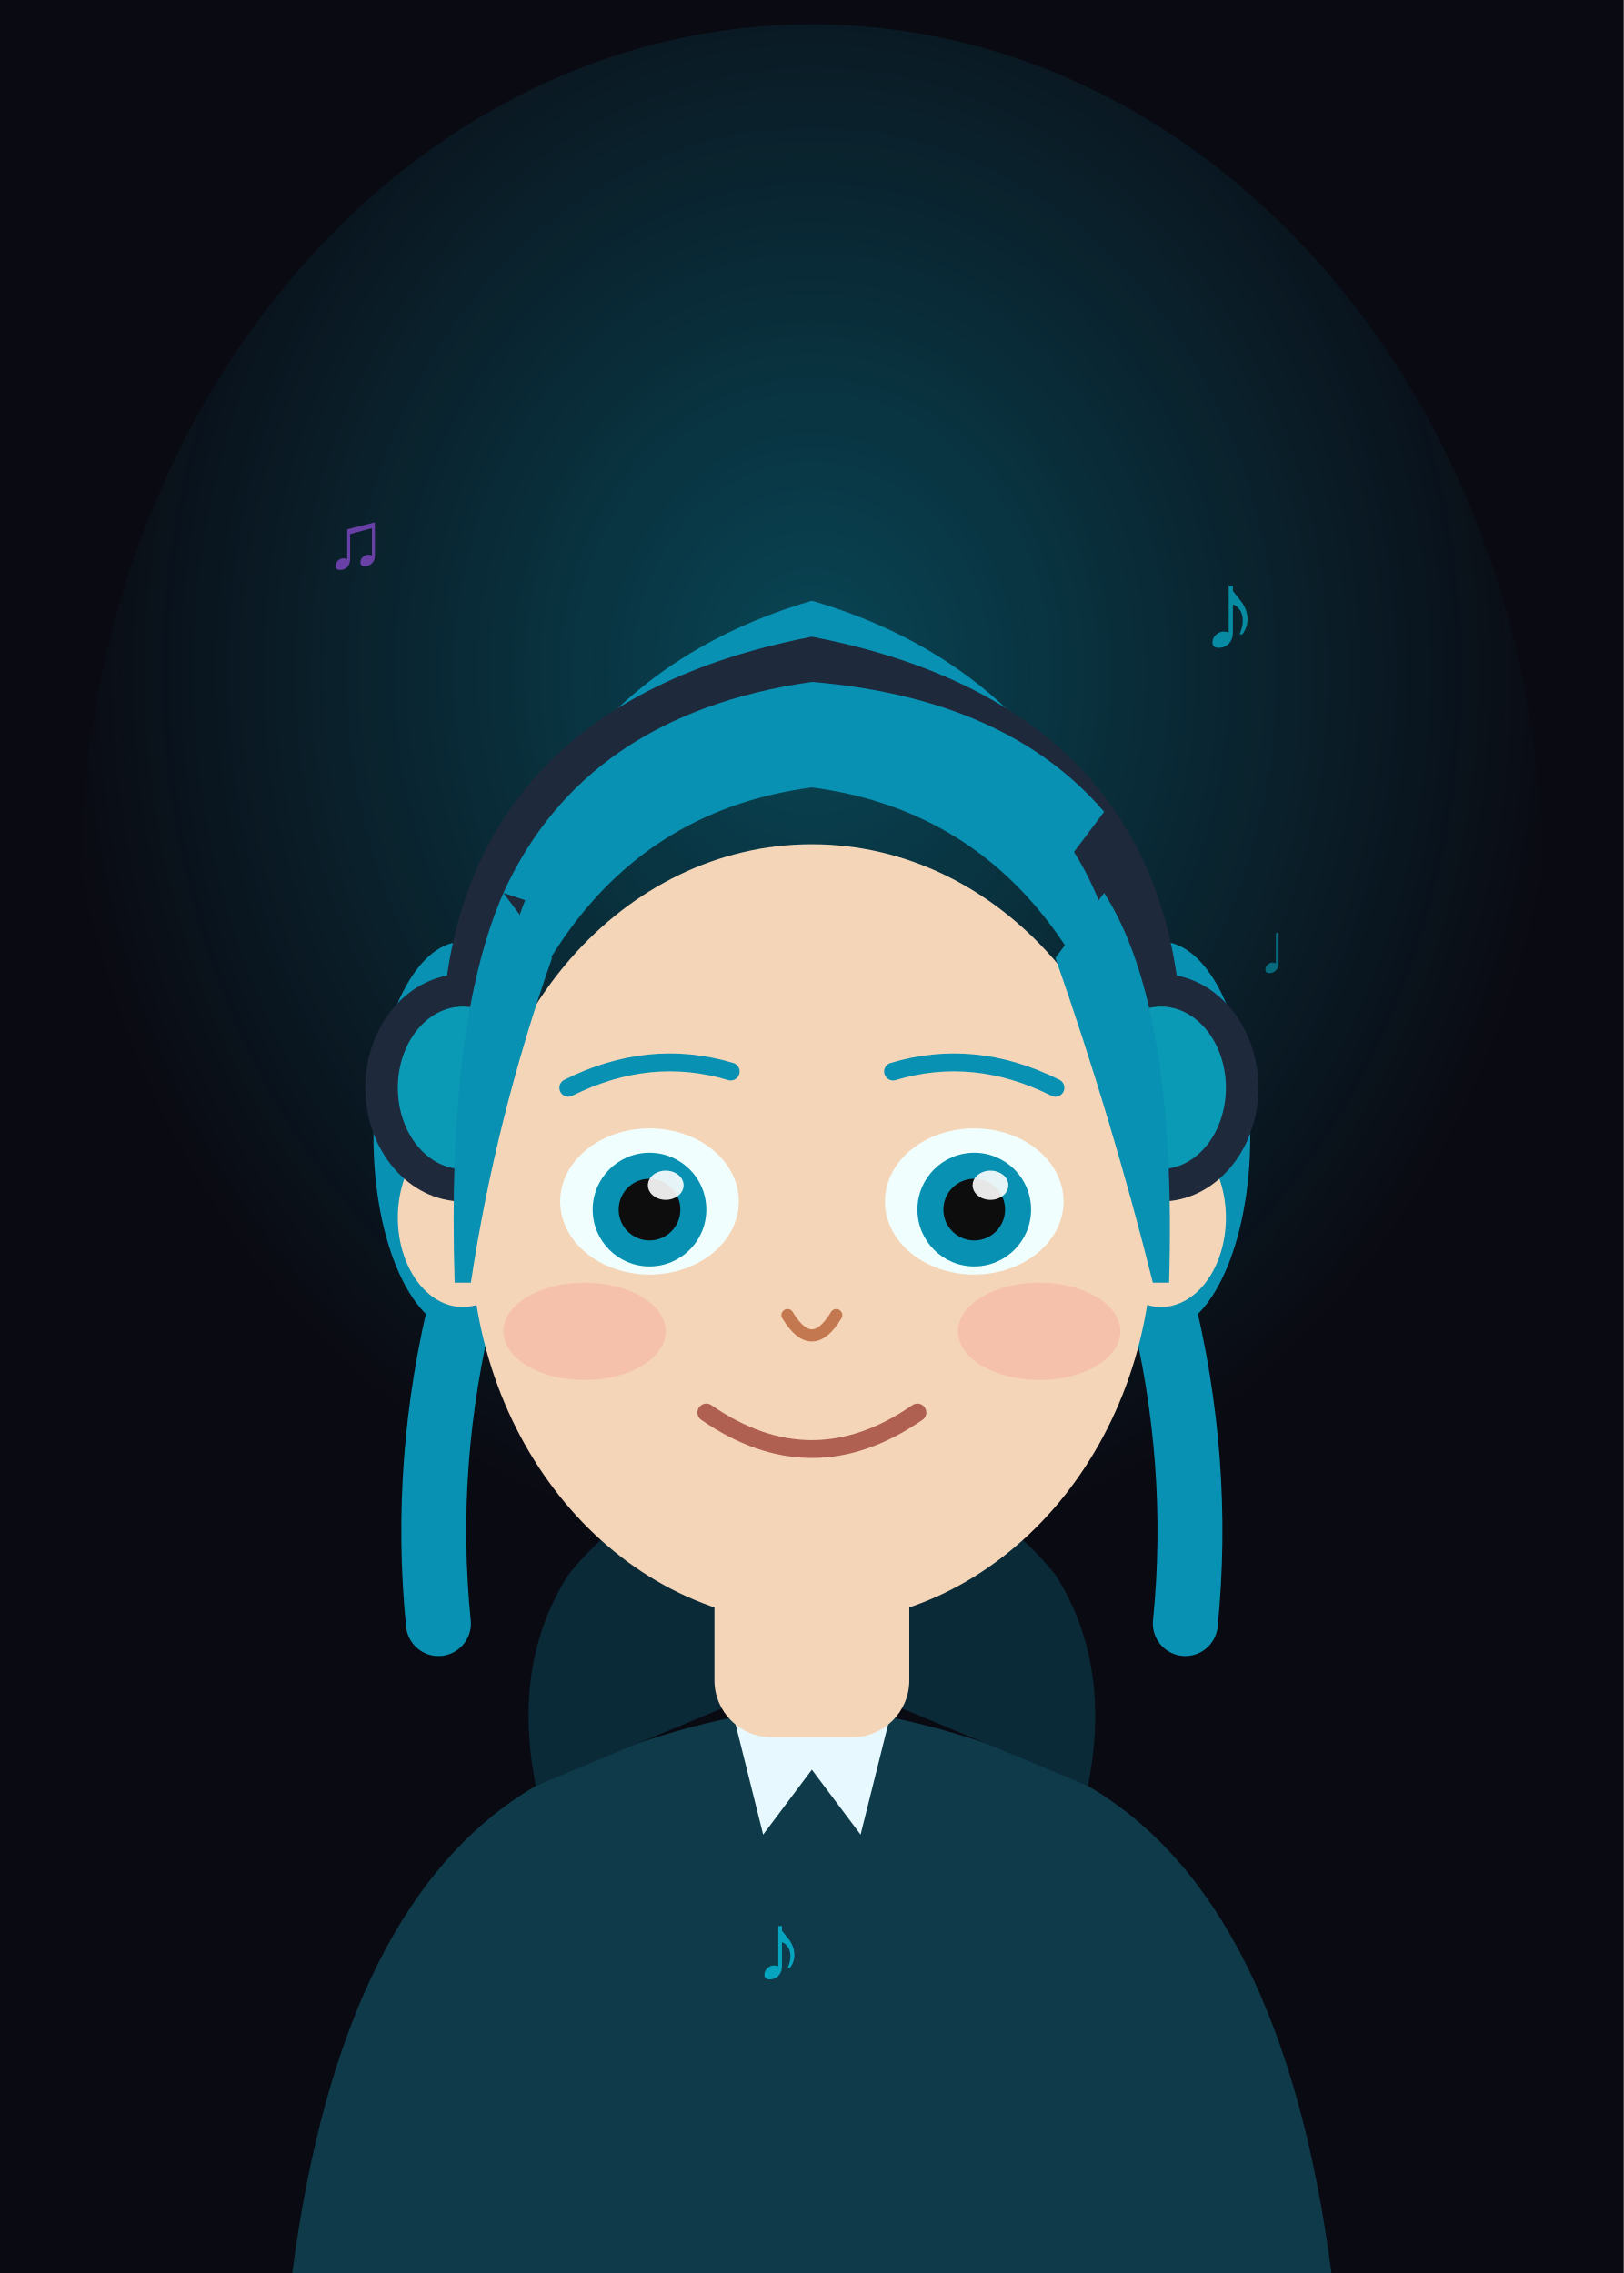
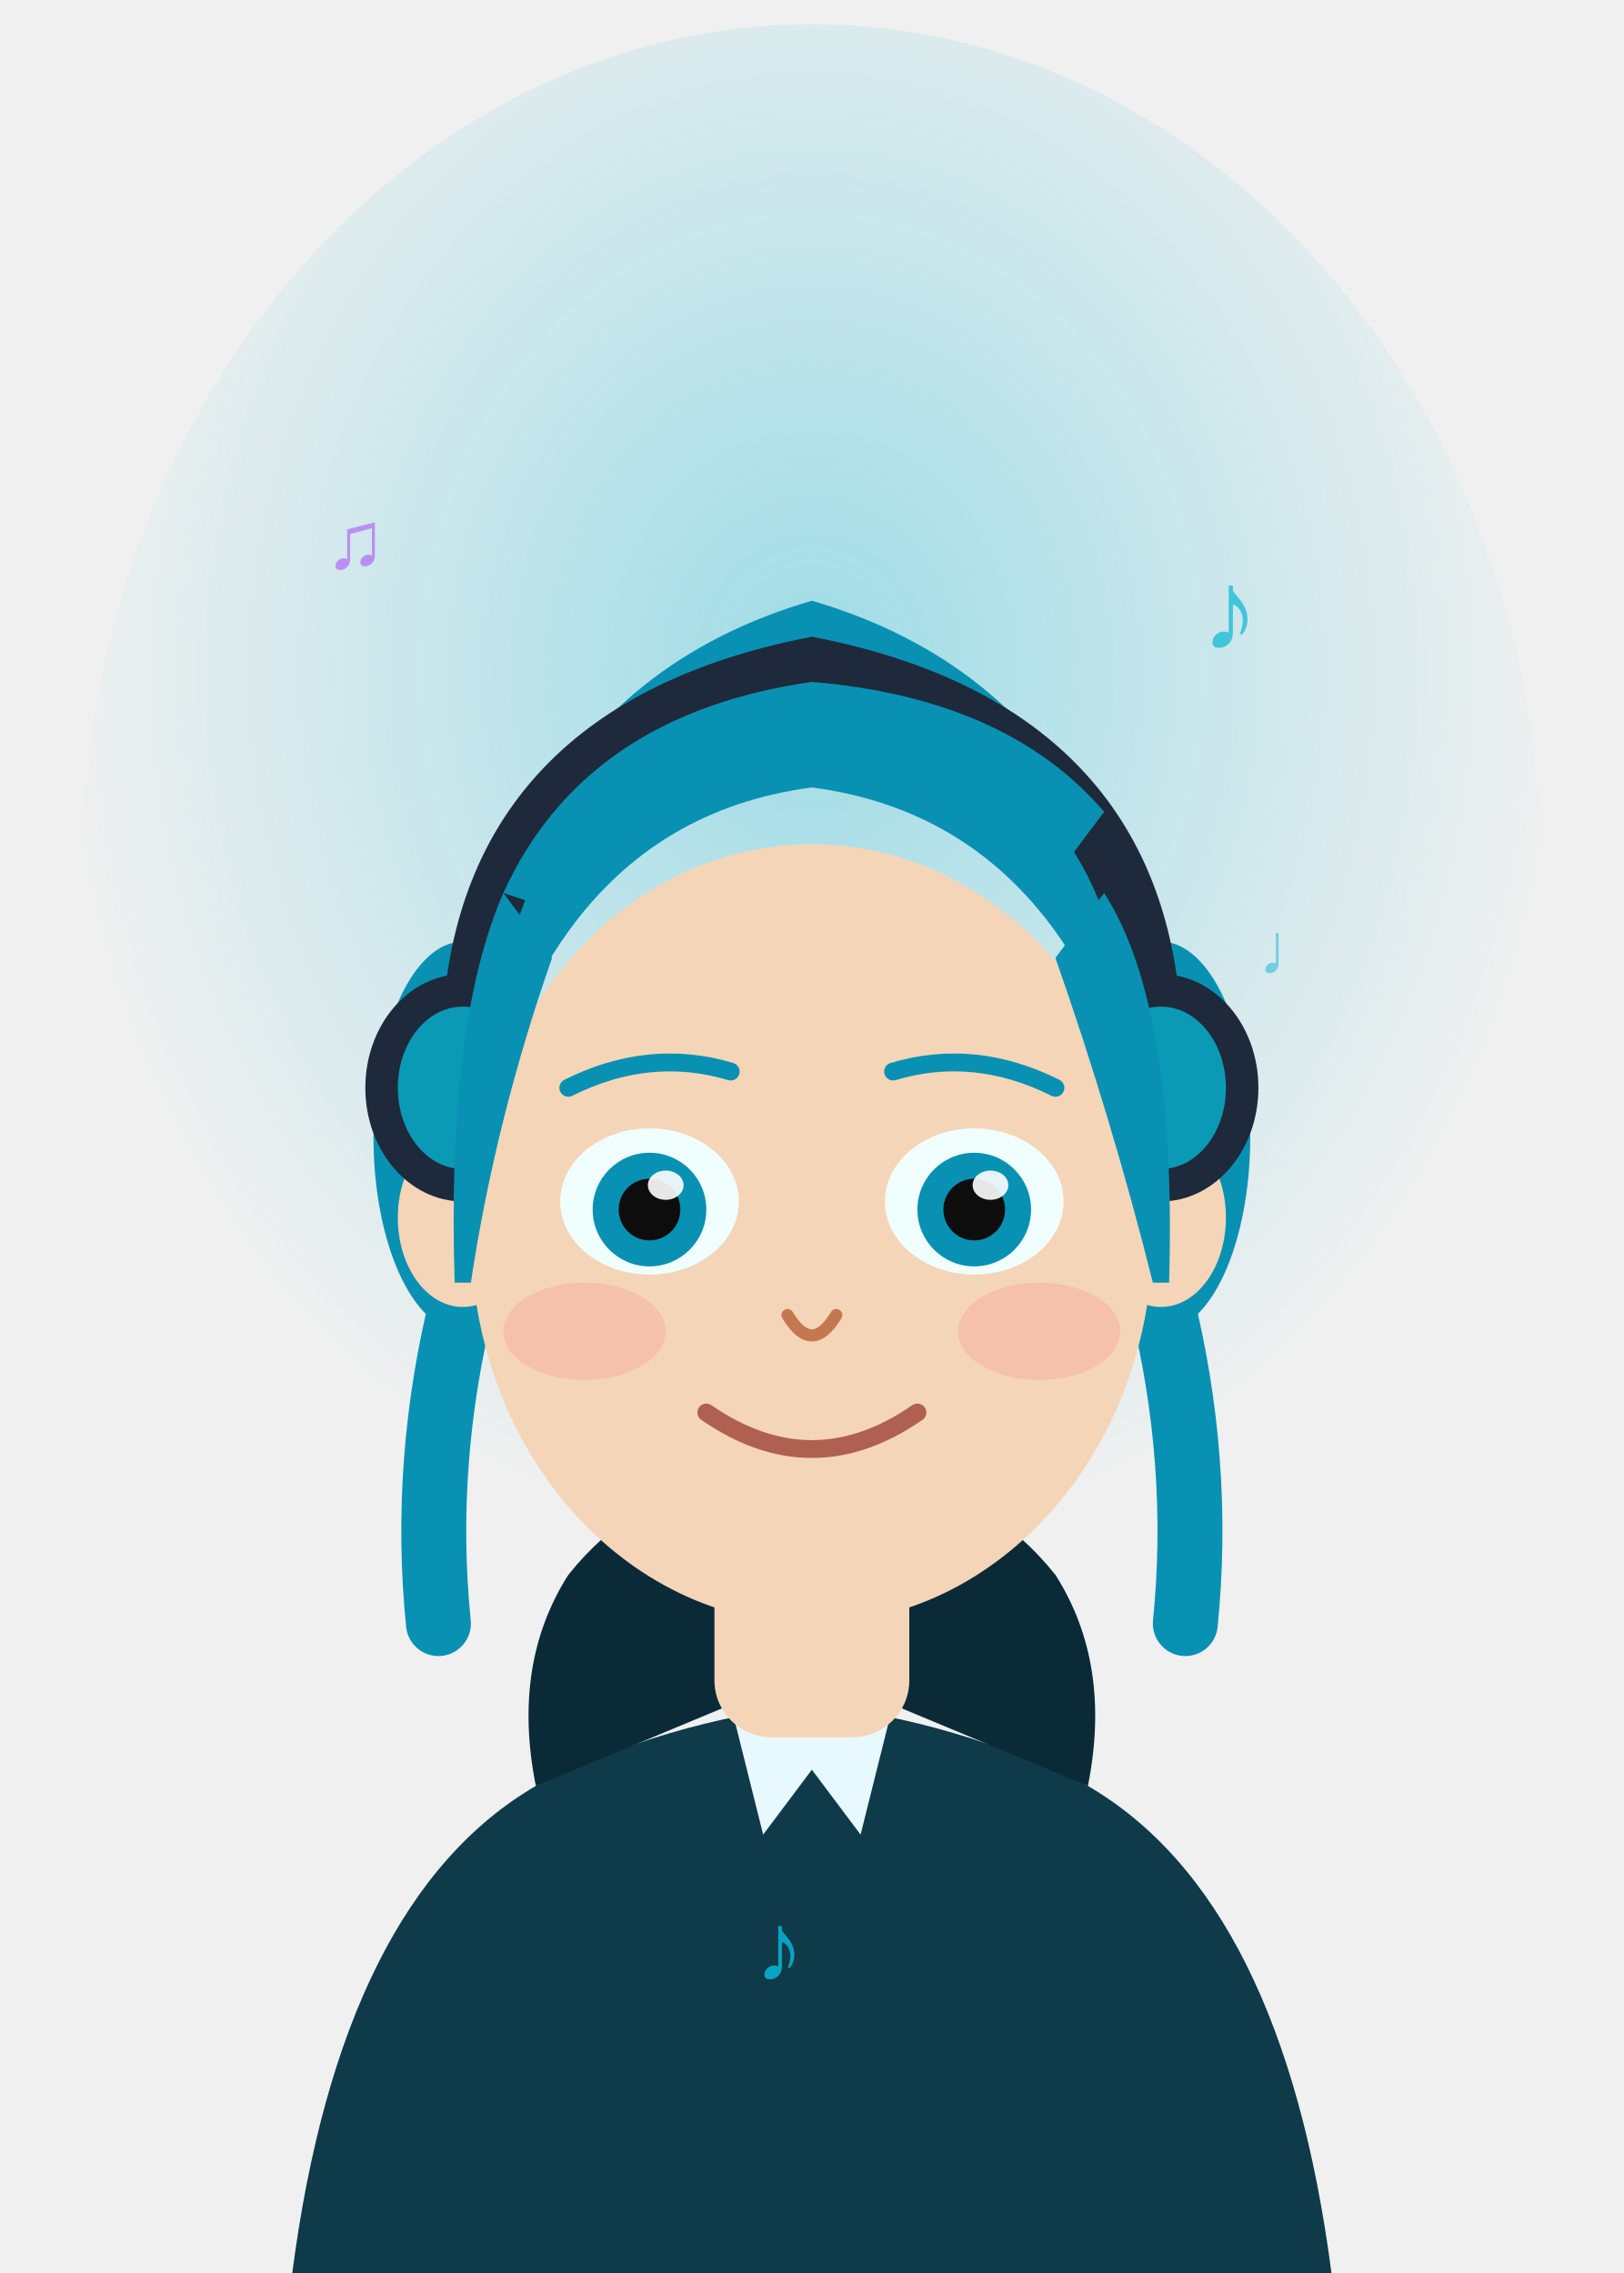
<svg xmlns="http://www.w3.org/2000/svg" viewBox="0 0 200 280">
  <defs>
    <radialGradient id="g" cx="50%" cy="38%" r="52%">
      <stop offset="0%" stop-color="#06b6d4" stop-opacity="0.35" />
      <stop offset="100%" stop-color="#06b6d4" stop-opacity="0" />
    </radialGradient>
  </defs>
-   <rect width="200" height="280" fill="#0a0a12" />
  <ellipse cx="100" cy="108" rx="90" ry="105" fill="url(#g)" />
  <text x="148" y="80" font-size="14" fill="#06b6d4" opacity="0.7">♪</text>
  <text x="40" y="70" font-size="10" fill="#a855f7" opacity="0.6">♫</text>
  <text x="155" y="120" font-size="9" fill="#06b6d4" opacity="0.5">♩</text>
  <path d="M36,280 Q42,234 66,220 Q82,212 100,210 Q118,212 134,220 Q158,234 164,280 Z" fill="#0e3a4a" />
  <path d="M66,220 Q63,205 70,194 Q78,184 90,182 L90,210 Q78,215 66,220 Z" fill="#0a2a38" />
  <path d="M134,220 Q137,205 130,194 Q122,184 110,182 L110,210 Q122,215 134,220 Z" fill="#0a2a38" />
  <path d="M90,210 L94,226 L100,218 L106,226 L110,210 Q100,217 90,210 Z" fill="#e8f8ff" />
  <text x="93" y="244" font-size="12" fill="#06b6d4" opacity="0.85">♪</text>
  <rect x="88" y="186" width="24" height="28" rx="7" fill="#f5d5b8" />
  <path d="M56,158 Q52,88 100,74 Q148,88 144,158 Q138,102 100,97 Q62,102 56,158 Z" fill="#0891b2" />
  <ellipse cx="57" cy="140" rx="11" ry="24" fill="#0891b2" />
  <ellipse cx="143" cy="140" rx="11" ry="24" fill="#0891b2" />
  <path d="M57,160 Q52,180 54,200" stroke="#0891b2" stroke-width="8" fill="none" stroke-linecap="round" />
  <path d="M143,160 Q148,180 146,200" stroke="#0891b2" stroke-width="8" fill="none" stroke-linecap="round" />
  <ellipse cx="57" cy="150" rx="8" ry="11" fill="#f5d5b8" />
  <ellipse cx="143" cy="150" rx="8" ry="11" fill="#f5d5b8" />
  <path d="M58,126 Q60,90 100,82 Q140,90 142,126" stroke="#1e293b" stroke-width="7" fill="none" stroke-linecap="round" />
  <ellipse cx="57" cy="134" rx="12" ry="14" fill="#1e293b" />
  <ellipse cx="57" cy="134" rx="8" ry="10" fill="#06b6d4" opacity="0.8" />
  <ellipse cx="143" cy="134" rx="12" ry="14" fill="#1e293b" />
  <ellipse cx="143" cy="134" rx="8" ry="10" fill="#06b6d4" opacity="0.8" />
  <ellipse cx="100" cy="152" rx="42" ry="48" fill="#f5d5b8" />
  <path d="M62,110 Q72,88 100,84 Q124,86 136,100 L130,108 Q116,94 100,92 Q78,94 68,112 Z" fill="#0891b2" />
  <path d="M56,158 Q55,126 62,110 L68,118 Q61,138 58,158 Z" fill="#0891b2" />
  <path d="M144,158 Q145,124 136,110 L130,118 Q137,138 142,158 Z" fill="#0891b2" />
  <ellipse cx="80" cy="148" rx="11" ry="9" fill="#f0fffe" />
  <ellipse cx="80" cy="149" rx="7" ry="7" fill="#0891b2" />
  <ellipse cx="80" cy="149" rx="3.8" ry="3.8" fill="#0d0d0d" />
  <ellipse cx="82" cy="146" rx="2.2" ry="1.8" fill="white" opacity="0.9" />
  <ellipse cx="120" cy="148" rx="11" ry="9" fill="#f0fffe" />
  <ellipse cx="120" cy="149" rx="7" ry="7" fill="#0891b2" />
  <ellipse cx="120" cy="149" rx="3.8" ry="3.8" fill="#0d0d0d" />
  <ellipse cx="122" cy="146" rx="2.2" ry="1.8" fill="white" opacity="0.9" />
  <path d="M70,134 Q80,129 90,132" stroke="#0891b2" stroke-width="2.2" fill="none" stroke-linecap="round" />
  <path d="M110,132 Q120,129 130,134" stroke="#0891b2" stroke-width="2.2" fill="none" stroke-linecap="round" />
  <path d="M97,162 Q100,167 103,162" stroke="#c47850" stroke-width="1.5" fill="none" stroke-linecap="round" />
  <path d="M87,174 Q100,183 113,174" stroke="#b06050" stroke-width="2.2" fill="none" stroke-linecap="round" />
  <ellipse cx="72" cy="164" rx="10" ry="6" fill="#f87171" opacity="0.2" />
  <ellipse cx="128" cy="164" rx="10" ry="6" fill="#f87171" opacity="0.2" />
</svg>
